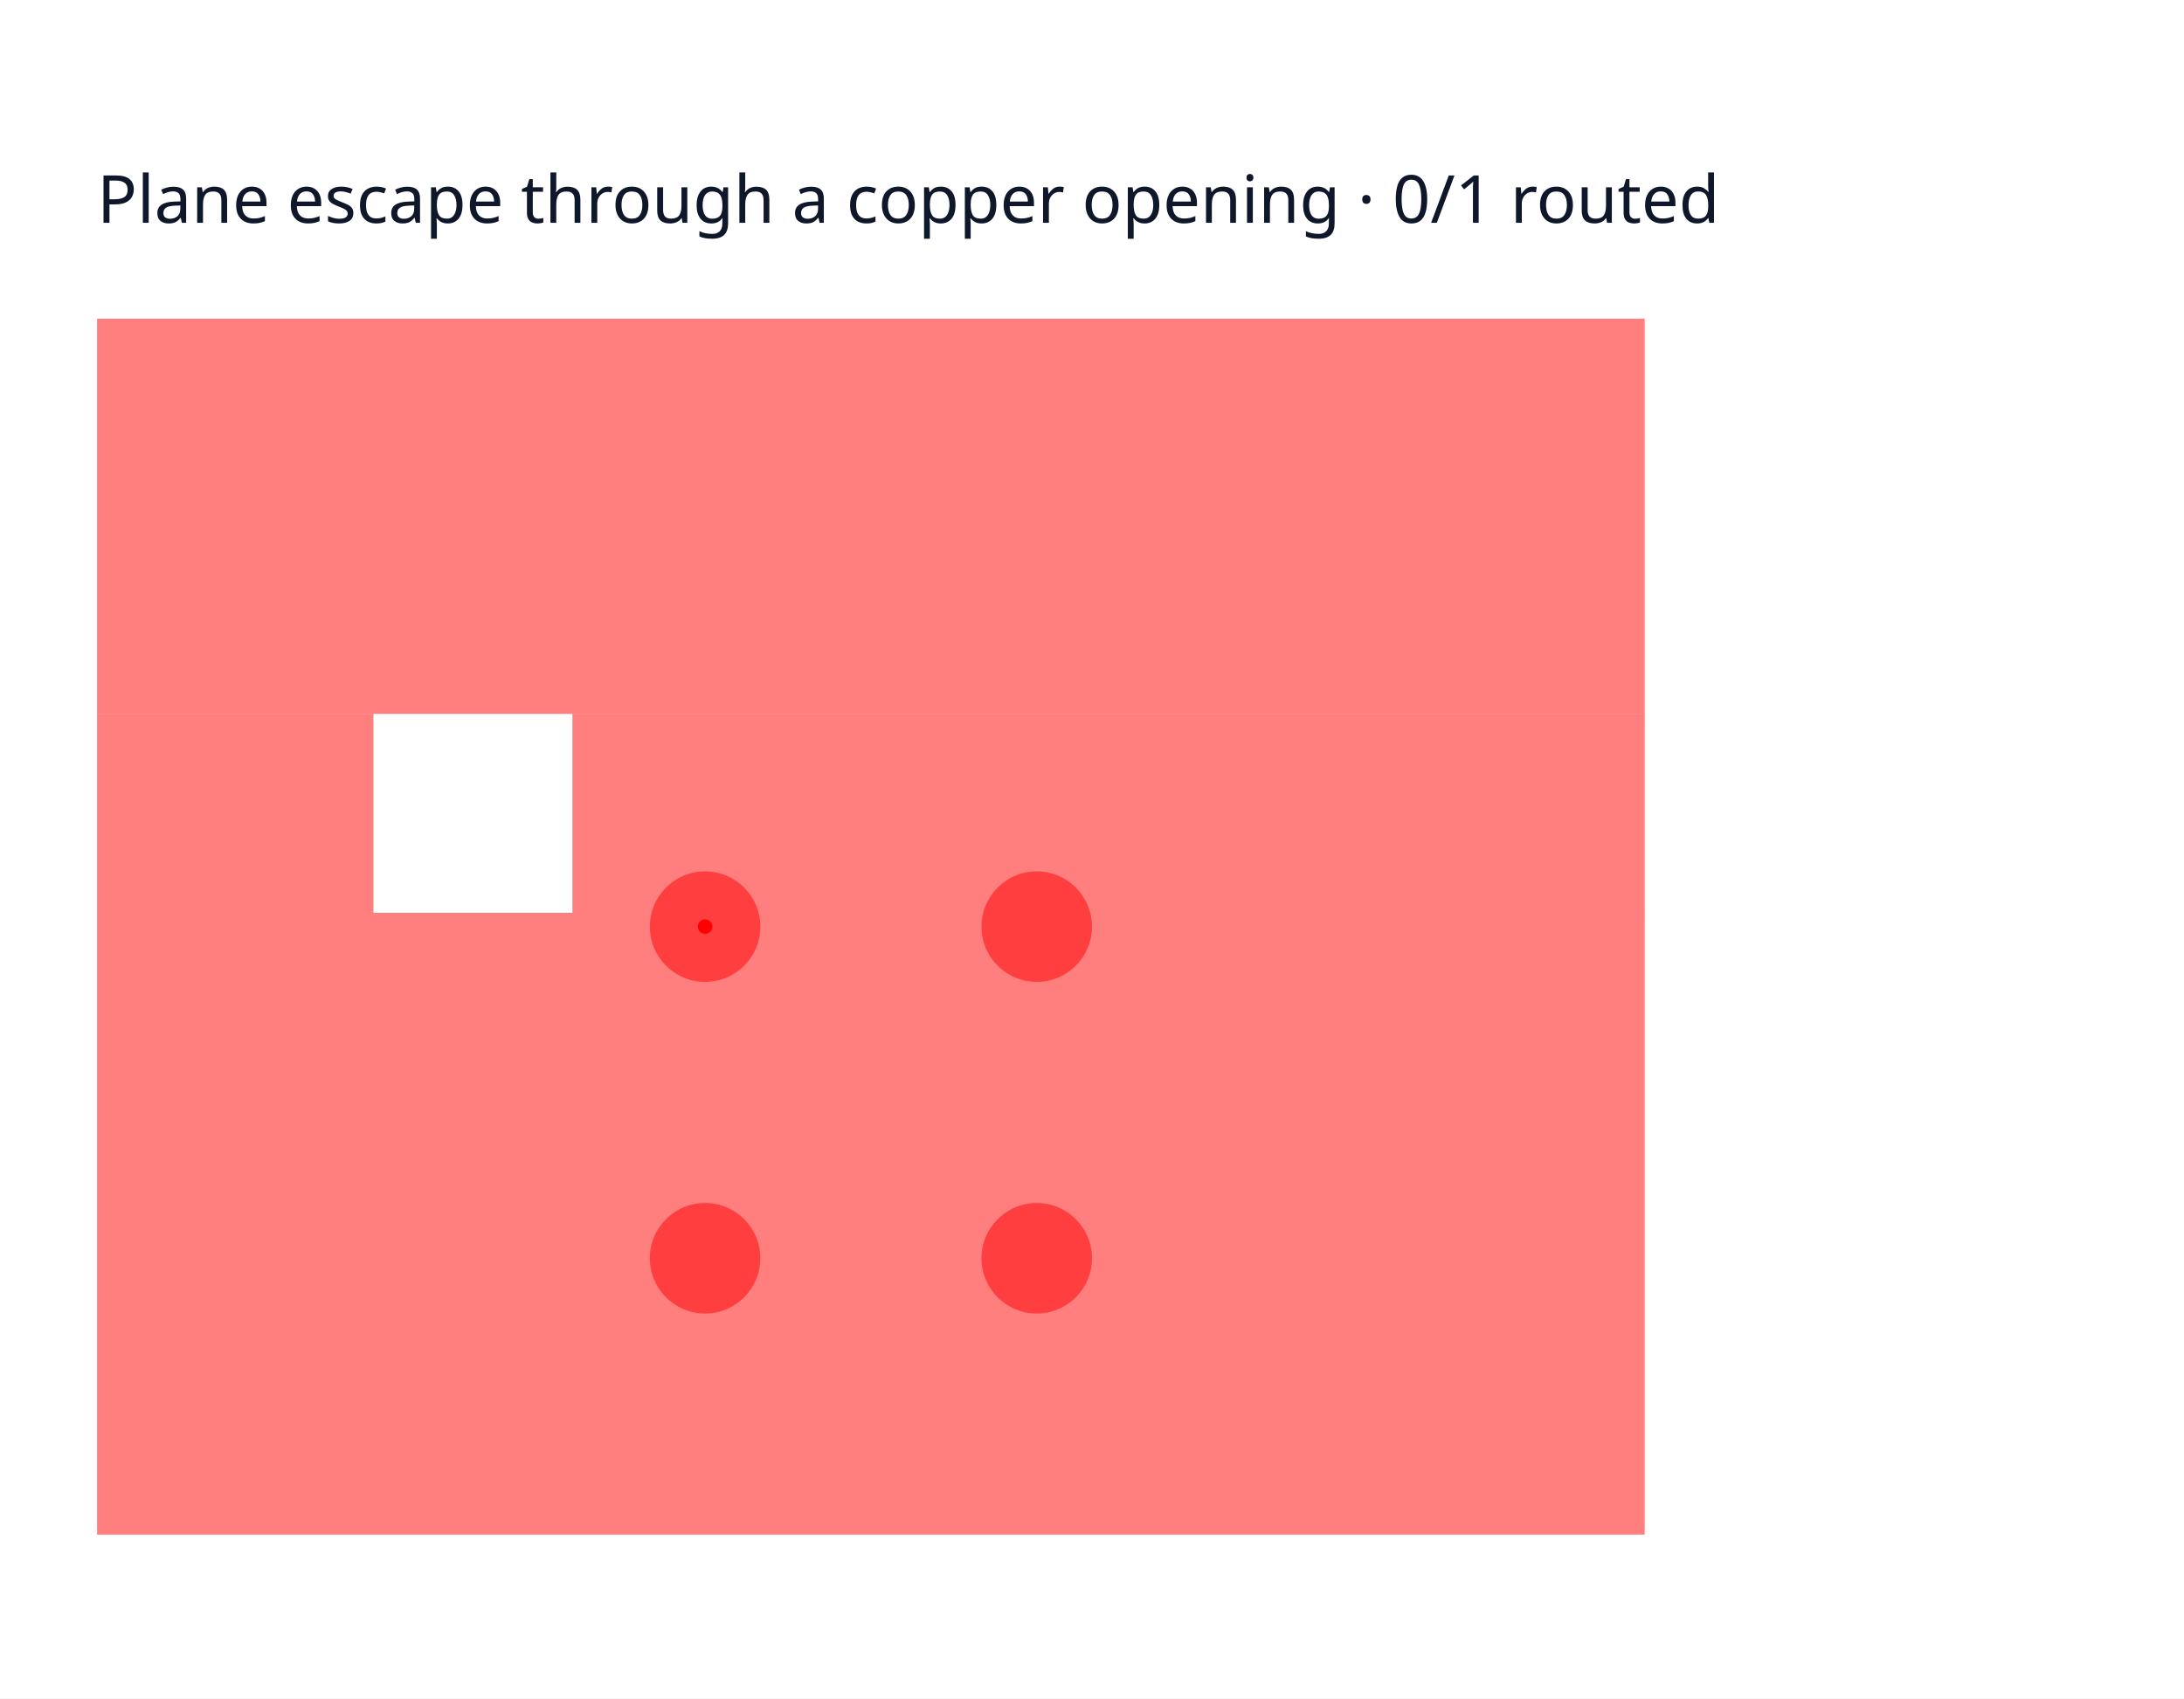
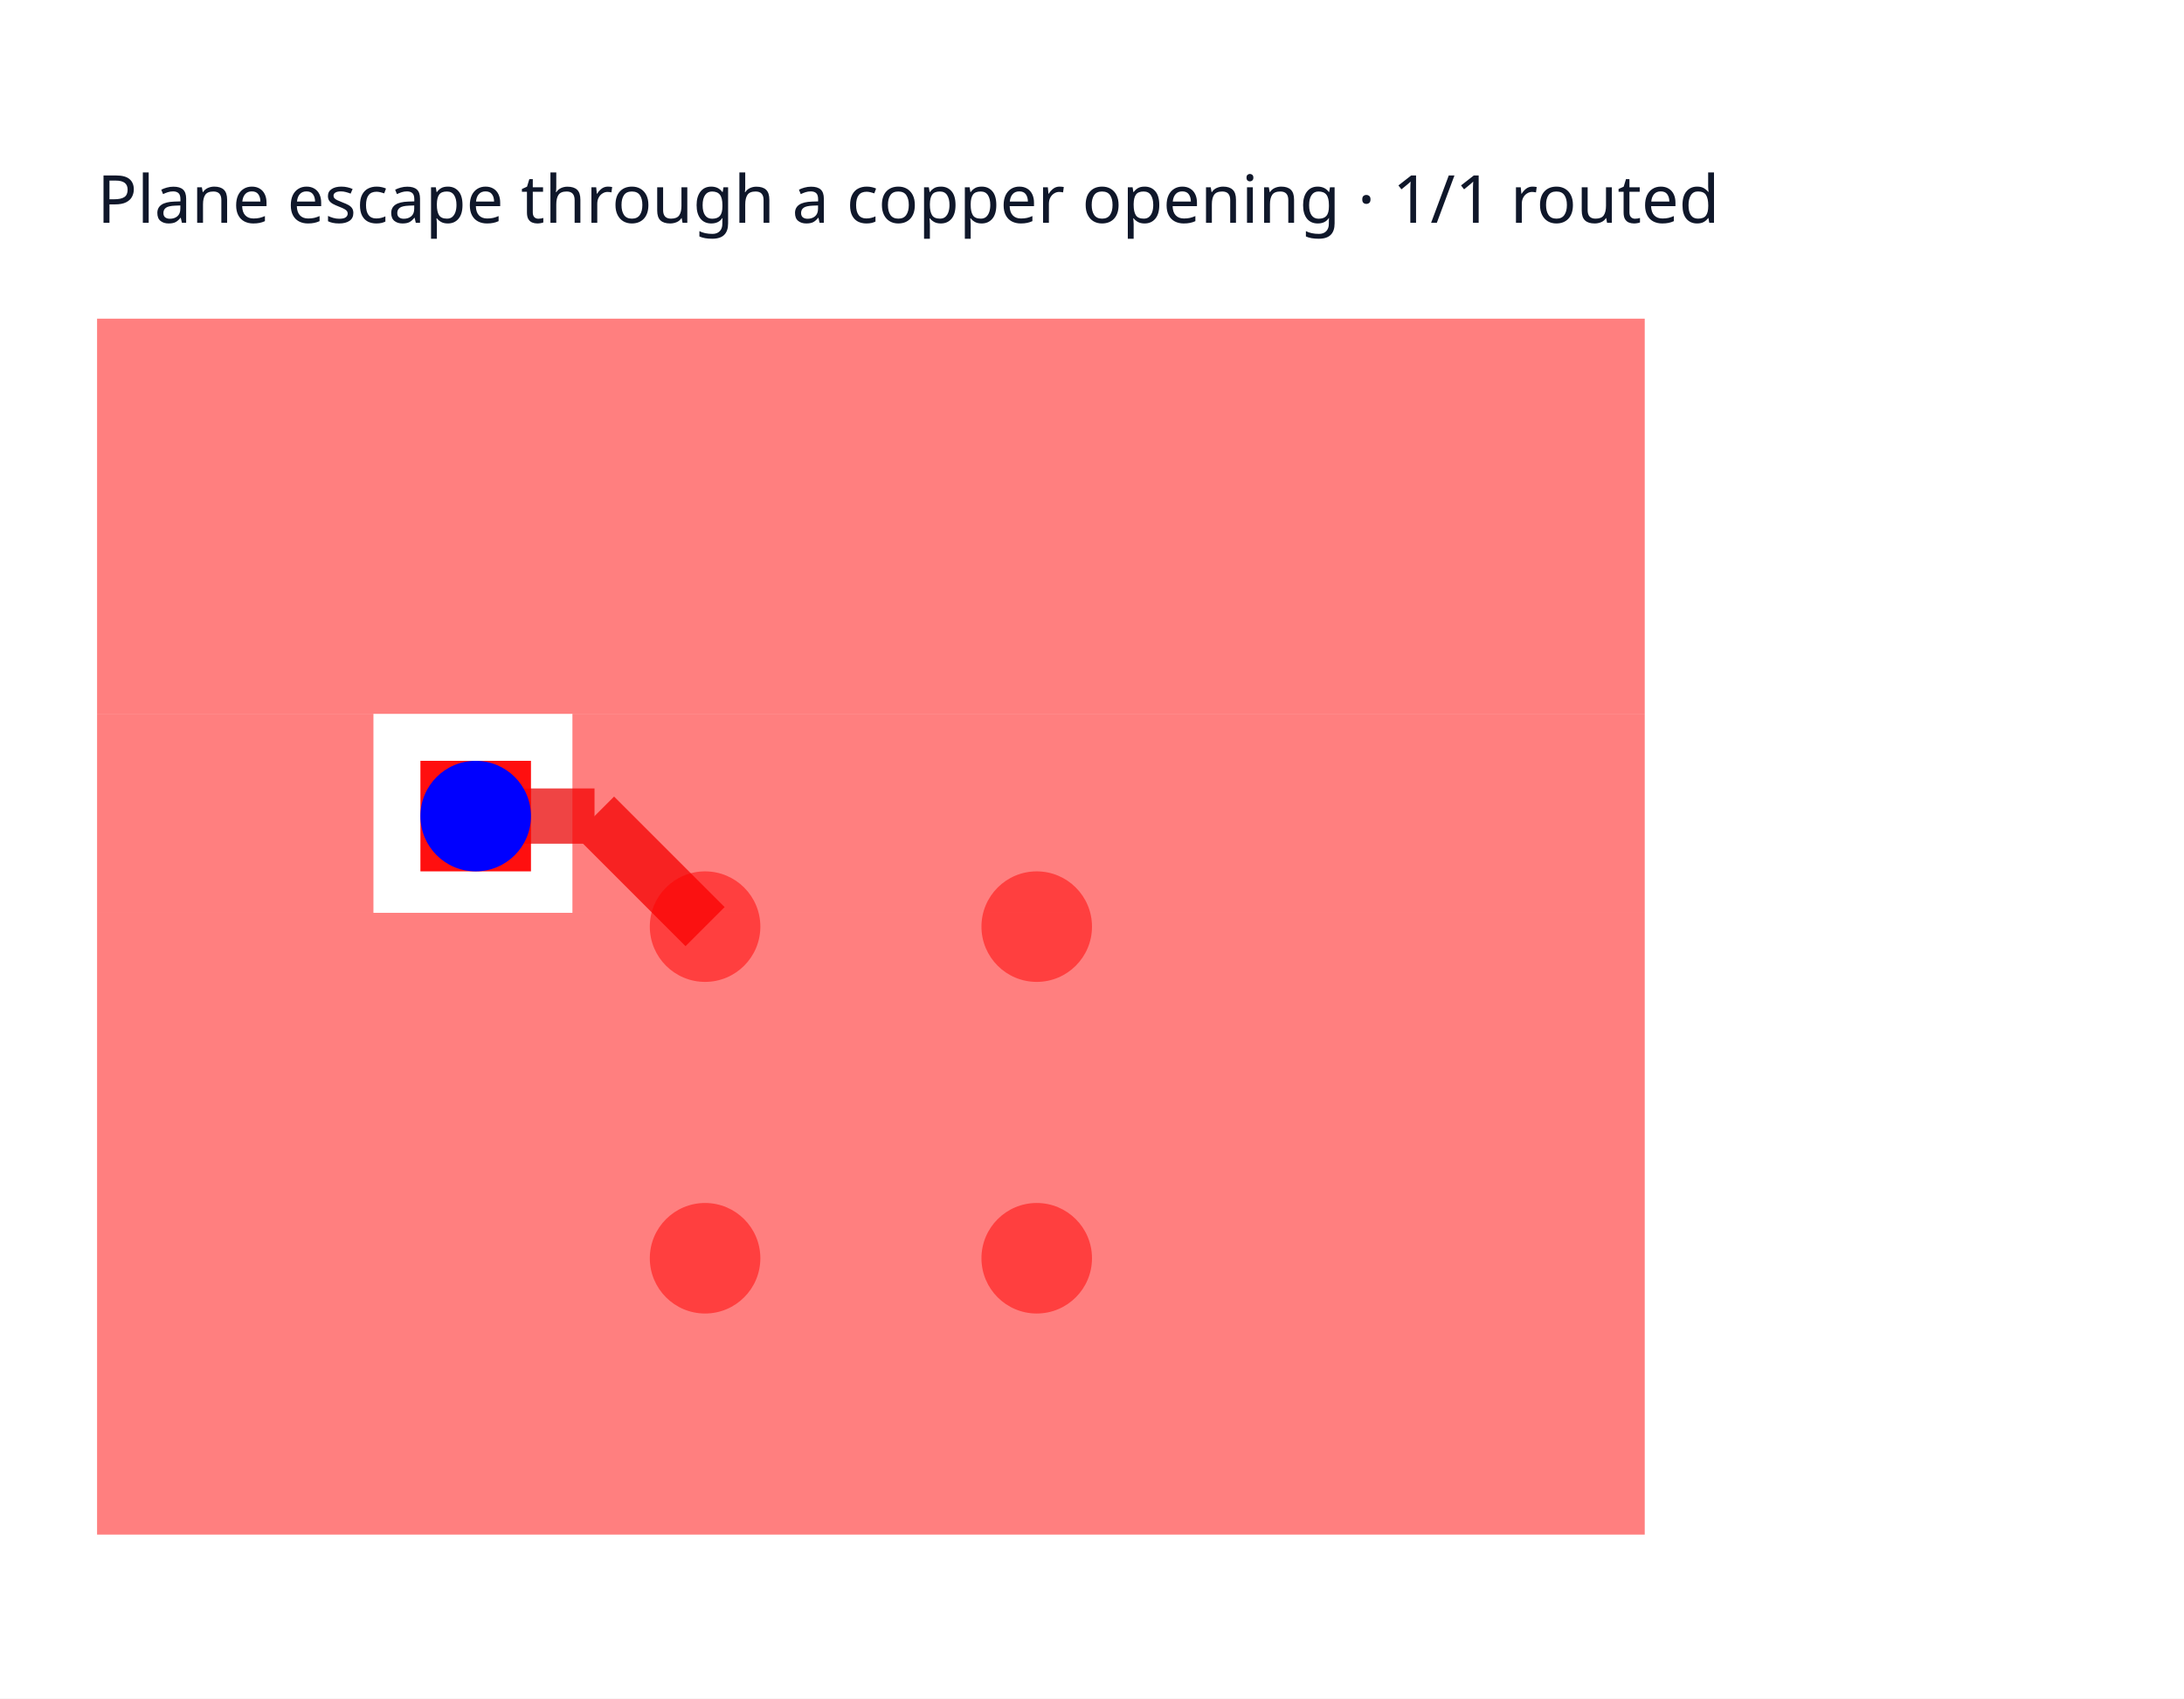
<svg xmlns="http://www.w3.org/2000/svg" width="900" height="700" viewBox="0 0 900 700">
  <rect width="100%" height="100%" fill="white" />
+   <g>
+     <polyline data-points="0,0 -0.2,0.2" data-type="line" data-label="" points="290.556,381.889 245,336.333" fill="none" stroke="#ef4444" stroke-linejoin="round" stroke-width="22.778" />
+   </g>
+   <g>
+     <polyline data-points="-0.2,0.2 -0.415,0.2" data-type="line" data-label="" points="245,336.333 196.028,336.333" fill="none" stroke="#ef4444" stroke-linejoin="round" stroke-width="22.778" />
+   </g>
  <g>
    <rect data-type="rect" data-label="inner2" data-x="0.29999999999999993" data-y="-0.5375000000000001" x="40" y="376.194" width="637.778" height="256.25" fill="rgba(255,0,0,0.5)" stroke="black" stroke-width="0.004" />
  </g>
  <g>
    <rect data-type="rect" data-label="inner2" data-x="0.29999999999999993" data-y="0.7425" x="40" y="131.333" width="637.778" height="162.861" fill="rgba(255,0,0,0.5)" stroke="black" stroke-width="0.004" />
  </g>
  <g>
    <rect data-type="rect" data-label="inner2" data-x="-0.8500000000000001" data-y="0.20500000000000002" x="40" y="294.194" width="113.889" height="82" fill="rgba(255,0,0,0.5)" stroke="black" stroke-width="0.004" />
  </g>
  <g>
    <rect data-type="rect" data-label="inner2" data-x="0.73" data-y="0.20500000000000002" x="235.889" y="294.194" width="441.889" height="82" fill="rgba(255,0,0,0.5)" stroke="black" stroke-width="0.004" />
  </g>
+   <g>
+     <rect data-type="rect" data-label="top inner1 inner2 bottom" data-x="-0.415" data-y="0.2" x="173.25" y="313.556" width="45.556" height="45.556" fill="rgba(255,0,0,0.938)" stroke="black" stroke-width="0.004" />
+   </g>
+   <circle data-type="circle" data-label="" data-x="-0.415" data-y="0.2" cx="196.028" cy="336.333" r="22.778" fill="blue" stroke="none" stroke-width="0.004" />
  <circle data-type="circle" data-label="" data-x="0" data-y="0" cx="290.556" cy="381.889" r="22.778" fill="rgba(255,0,0,0.5)" stroke="black" stroke-width="0.004" />
  <circle data-type="circle" data-label="" data-x="0.6" data-y="0" cx="427.222" cy="381.889" r="22.778" fill="rgba(255,0,0,0.5)" stroke="black" stroke-width="0.004" />
  <circle data-type="circle" data-label="" data-x="0" data-y="-0.6" cx="290.556" cy="518.556" r="22.778" fill="rgba(255,0,0,0.5)" stroke="black" stroke-width="0.004" />
  <circle data-type="circle" data-label="" data-x="0.6" data-y="-0.6" cx="427.222" cy="518.556" r="22.778" fill="rgba(255,0,0,0.5)" stroke="black" stroke-width="0.004" />
-   <text data-type="text" data-label="Plane escape through a copper opening · 0/1 routed" data-x="-1.1" data-y="1.32" x="40" y="81.222" fill="#0f172a" font-size="27.333" font-family="sans-serif" text-anchor="start" dominant-baseline="central">Plane escape through a copper opening · 0/1 routed</text>
-   <g>
-     <circle data-type="point" data-label="GND GND top" data-x="0" data-y="0" cx="290.556" cy="381.889" r="3" fill="hsl(0, 100%, 50%)" />
-   </g>
+   <text data-type="text" data-label="Plane escape through a copper opening · 1/1 routed" data-x="-1.1" data-y="1.32" x="40" y="81.222" fill="#0f172a" font-size="27.333" font-family="sans-serif" text-anchor="start" dominant-baseline="central">Plane escape through a copper opening · 1/1 routed</text>
  <g id="crosshair" style="display: none">
    <line id="crosshair-h" y1="0" y2="700" stroke="#666" stroke-width="0.5" />
    <line id="crosshair-v" x1="0" x2="900" stroke="#666" stroke-width="0.5" />
    <text id="coordinates" font-family="monospace" font-size="12" fill="#666" />
  </g>
</svg>
